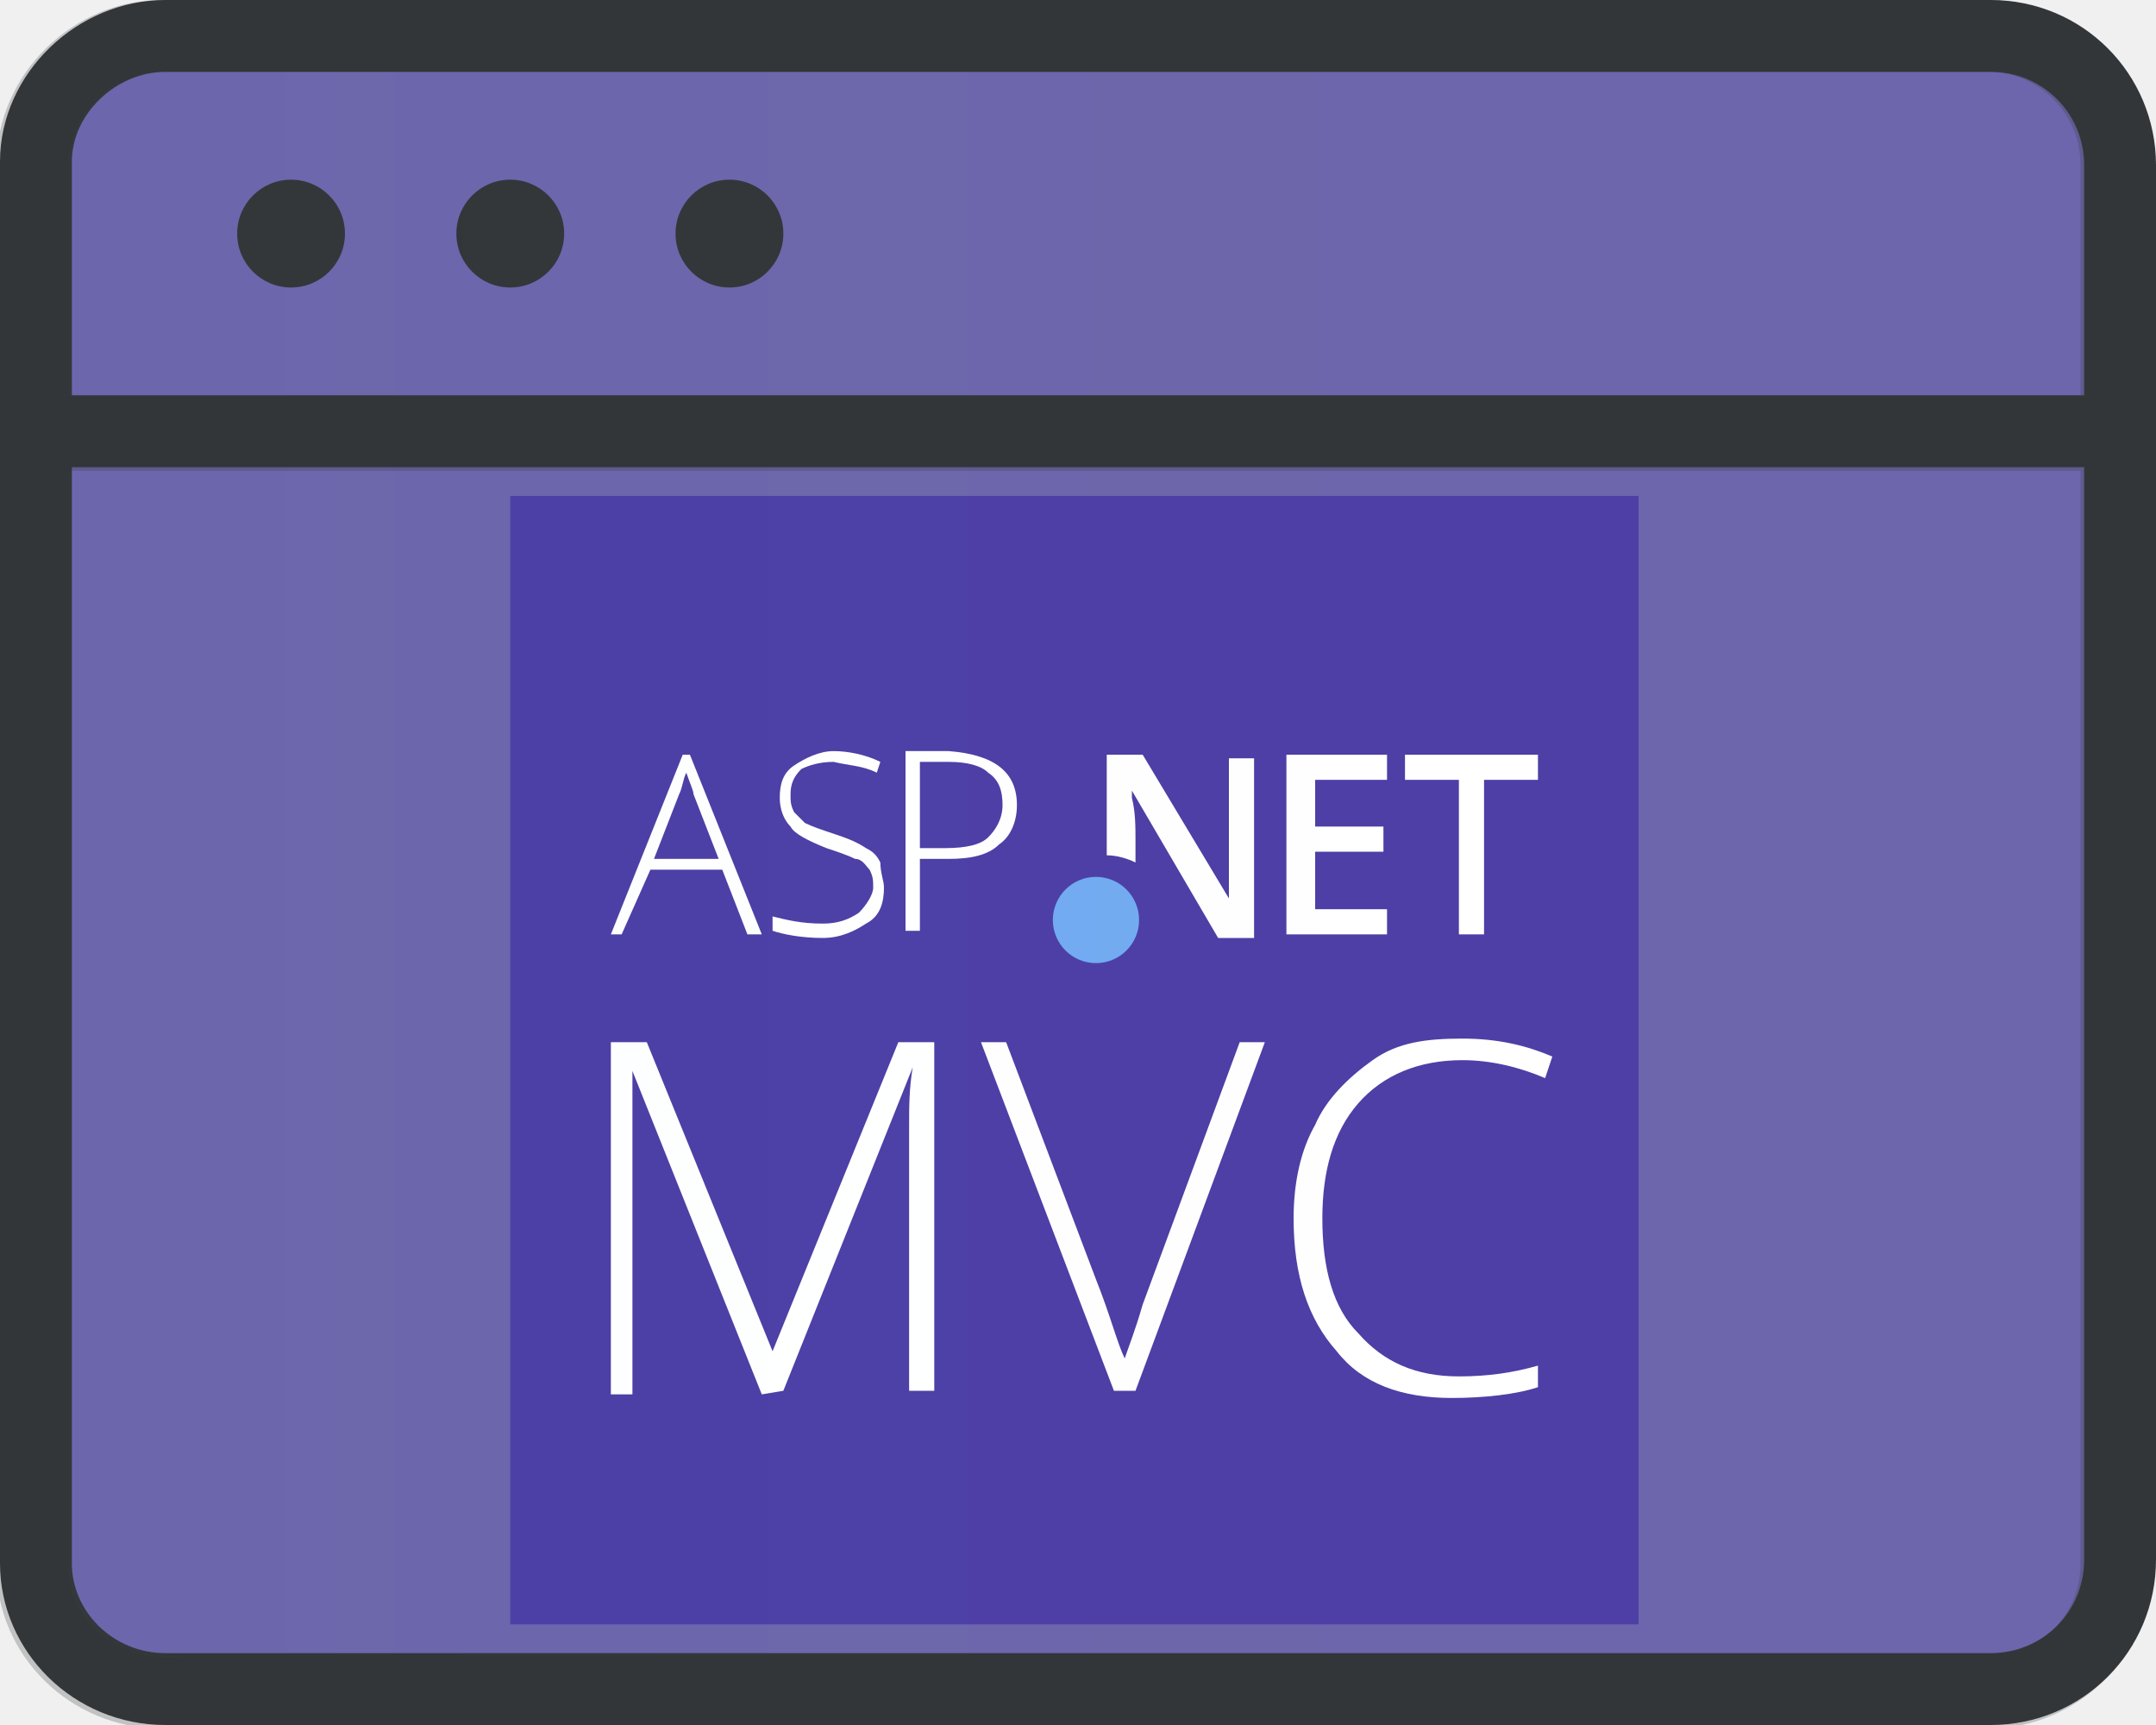
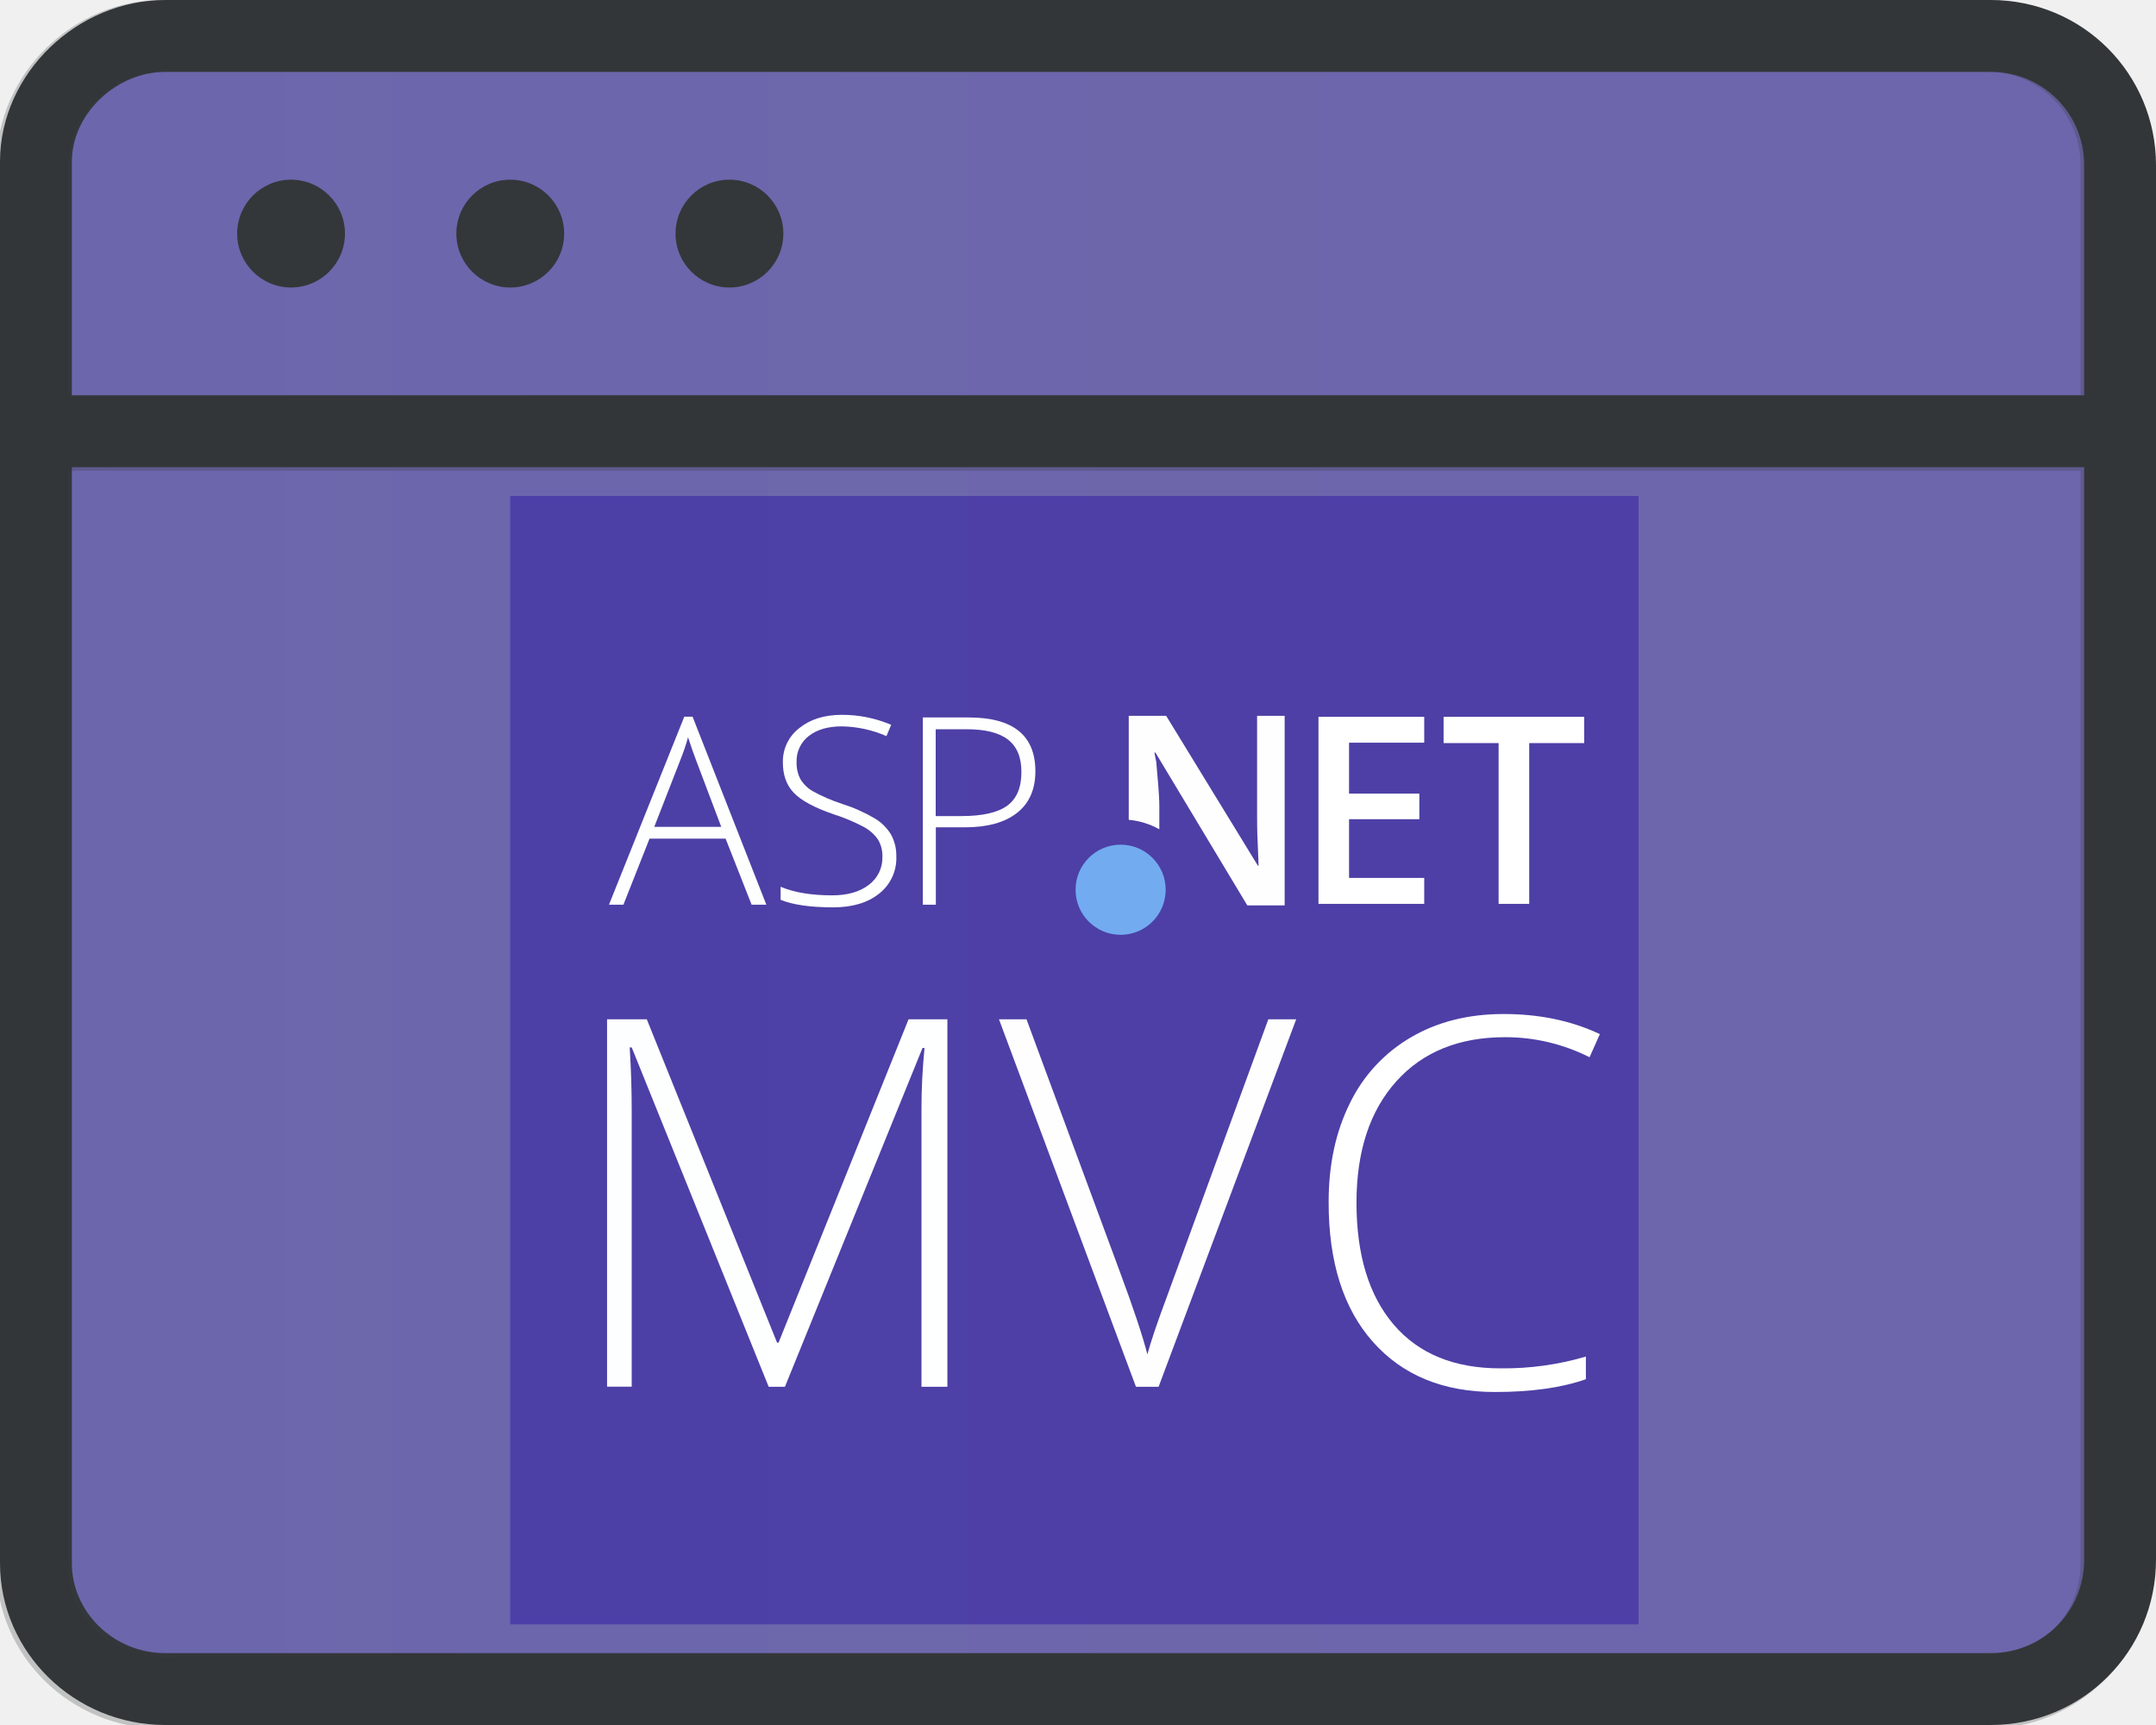
<svg xmlns="http://www.w3.org/2000/svg" version="1.1" id="Layer_1" x="0px" y="0px" viewBox="0 0 60 48" style="enable-background:new 0 0 60 48;" xml:space="preserve">
  <style type="text/css">
	.st0{fill:#512BD4;}
	.st1{fill:#4D449B;fill-opacity:0.8;stroke:#333638;stroke-width:2;}
	.st2{fill:#333638;}
	.st3{fill:#FFFFFF;}
	.st4{fill:#72ACF1;}
	.st5{opacity:0.25;fill:url(#SVGID_1_);fill-opacity:0.8;stroke:#333638;stroke-width:2;enable-background:new    ;}
</style>
  <g id="Layer_2_00000181077263124776439120000005999685686696612282_">
    <g id="Layer_1-2">
      <rect x="14.2" y="13.8" class="st0" width="31.4" height="31.4" />
-       <path class="st1" d="M59,43.4L59,43.4c0,2-1.6,3.6-3.6,3.6c0,0-0.1,0-0.1,0H4.6c-2,0-3.6-1.6-3.6-3.5c0,0,0,0,0,0V12h58V43.4z     M59,4.6L59,4.6c0-2-1.6-3.6-3.6-3.6c0,0-0.1,0-0.1,0H4.6C2.7,1,1,2.6,1,4.5c0,0,0,0,0,0.1V12h58V4.6z" />
+       <path class="st1" d="M59,43.4L59,43.4C59,45.4,57.4,47,55.4,47h-0.1H4.6c-2,0-3.6-1.6-3.6-3.5    l0,0V12h58V43.4z M59,4.6L59,4.6c0-2-1.6-3.6-3.6-3.6h-0.1H4.6C2.7,1,1,2.6,1,4.5c0,0,0,0,0,0.1V12h58V4.6z" />
      <ellipse class="st2" cx="8.1" cy="6.5" rx="1.5" ry="1.5" />
      <ellipse class="st2" cx="14.2" cy="6.5" rx="1.5" ry="1.5" />
      <ellipse class="st2" cx="20.3" cy="6.5" rx="1.5" ry="1.5" />
    </g>
  </g>
-   <g>
-     <path class="st3" d="M21.2,38.8l-3.6-9h0c0,0.5,0,1.1,0,1.7v7.3h-0.6V29h1l3.5,8.6h0l3.5-8.6h1v9.7h-0.7v-7.4c0-0.5,0-1,0.1-1.6h0   l-3.6,9L21.2,38.8L21.2,38.8z" />
-     <path class="st3" d="M34.5,29h0.7l-3.6,9.7H31L27.3,29H28l2.5,6.6c0.4,1,0.6,1.8,0.8,2.2c0.1-0.3,0.3-0.8,0.5-1.5L34.5,29z" />
-     <path class="st3" d="M40.7,29.5c-1.2,0-2.2,0.4-2.9,1.2s-1,1.9-1,3.2c0,1.4,0.3,2.5,1,3.2c0.7,0.8,1.6,1.2,2.8,1.2   c0.8,0,1.5-0.1,2.2-0.3v0.6c-0.6,0.2-1.5,0.3-2.4,0.3c-1.4,0-2.5-0.4-3.2-1.3c-0.8-0.9-1.2-2.1-1.2-3.7c0-1,0.2-1.9,0.6-2.6   c0.3-0.7,0.9-1.3,1.6-1.8s1.5-0.6,2.5-0.6c1,0,1.8,0.2,2.5,0.5L43,30C42.3,29.7,41.5,29.5,40.7,29.5z" />
-     <path class="st3" d="M20.1,24.2h-2L17.3,26H17l2-5h0.2l2,5h-0.4L20.1,24.2z M18.2,23.9h1.8l-0.7-1.8c0-0.1-0.1-0.3-0.2-0.6   c-0.1,0.2-0.1,0.4-0.2,0.6L18.2,23.9z" />
-     <path class="st3" d="M24.6,24.7c0,0.4-0.1,0.8-0.5,1c-0.3,0.2-0.7,0.4-1.2,0.4c-0.6,0-1.1-0.1-1.4-0.2v-0.4   c0.4,0.1,0.8,0.2,1.4,0.2c0.4,0,0.7-0.1,1-0.3c0.2-0.2,0.4-0.5,0.4-0.7c0-0.2,0-0.3-0.1-0.5c-0.1-0.1-0.2-0.3-0.4-0.3   c-0.2-0.1-0.5-0.2-0.8-0.3c-0.5-0.2-0.9-0.4-1-0.6c-0.2-0.2-0.3-0.5-0.3-0.8c0-0.4,0.1-0.7,0.4-0.9c0.3-0.2,0.7-0.4,1.1-0.4   s0.9,0.1,1.3,0.3l-0.1,0.3c-0.4-0.2-0.8-0.2-1.2-0.3c-0.4,0-0.7,0.1-0.9,0.2c-0.2,0.2-0.3,0.4-0.3,0.7c0,0.2,0,0.3,0.1,0.5   c0.1,0.1,0.2,0.2,0.3,0.3c0.2,0.1,0.5,0.2,0.8,0.3c0.3,0.1,0.6,0.2,0.9,0.4c0.2,0.1,0.3,0.2,0.4,0.4C24.5,24.3,24.6,24.5,24.6,24.7   z" />
-     <path class="st3" d="M28.3,22.4c0,0.5-0.2,0.9-0.5,1.1c-0.3,0.3-0.8,0.4-1.4,0.4h-0.8v2h-0.4v-5h1.2C27.7,21,28.3,21.5,28.3,22.4z    M25.6,23.6h0.7c0.6,0,1-0.1,1.2-0.3s0.4-0.5,0.4-0.9c0-0.4-0.1-0.7-0.4-0.9c-0.2-0.2-0.6-0.3-1.1-0.3h-0.8V23.6z" />
-     <path class="st3" d="M38.6,26h-2.8v-5h2.8v0.7h-2V23h1.9v0.7h-1.9v1.6h2V26L38.6,26z" />
-     <path class="st3" d="M41.4,26h-0.8v-4.3h-1.5V21h3.7v0.7h-1.5V26z" />
-     <path class="st3" d="M34.2,21v2.6c0,0.2,0,0.5,0,0.8c0,0.3,0,0.6,0,0.6h0l-2.4-4h-1v2.8c0.3,0,0.6,0.1,0.8,0.2v-0.6   c0-0.4,0-0.8-0.1-1.2l0-0.2h0l2.4,4.1h1v-5H34.2z" />
-     <circle class="st4" cx="30.5" cy="25.6" r="1.2" />
-   </g>
-   <linearGradient id="SVGID_1_" gradientUnits="userSpaceOnUse" x1="0.93" y1="-2846.05" x2="58.93" y2="-2846.05" gradientTransform="matrix(1 0 0 -1 0 -2822)">
+   <path class="st3" d="M21.392,38.589l-3.812-9.444h-0.056c0.037,0.578,0.056,1.17,0.056,1.776  v7.665h-0.686V28.364h1.106l3.625,8.996h0.042l3.617-8.996h1.081v10.225h-0.721v-7.749  c0-0.541,0.028-1.1,0.085-1.679h-0.056l-3.829,9.428h-0.454H21.392z" />
+   <path class="st3" d="M35.296,28.364h0.776l-3.829,10.225h-0.63l-3.812-10.225h0.766l2.574,6.959  c0.391,1.049,0.655,1.837,0.79,2.364c0.093-0.349,0.277-0.893,0.552-1.629L35.296,28.364z  " />
+   <path class="st3" d="M41.884,28.861c-1.282,0-2.292,0.41-3.028,1.231  s-1.105,1.944-1.106,3.371c0,1.459,0.347,2.594,1.042,3.403  c0.695,0.809,1.687,1.213,2.978,1.21c0.8,0.008,1.596-0.102,2.364-0.328v0.63  c-0.676,0.238-1.52,0.356-2.532,0.356c-1.436,0-2.567-0.464-3.392-1.392  s-1.237-2.226-1.235-3.895c0-1.04,0.197-1.956,0.591-2.748  c0.371-0.768,0.964-1.407,1.702-1.836c0.737-0.431,1.596-0.647,2.577-0.647  c0.998,0,1.89,0.187,2.678,0.56l-0.287,0.643C43.507,29.05,42.701,28.859,41.884,28.861z" />
+   <path class="st3" d="M20.193,23.336h-2.117l-0.727,1.839h-0.402l2.096-5.232h0.231l2.053,5.232  h-0.41L20.193,23.336z M18.208,23.008h1.864l-0.71-1.879  c-0.057-0.147-0.128-0.352-0.214-0.613c-0.058,0.211-0.128,0.418-0.21,0.62  L18.208,23.008z" />
+   <path class="st3" d="M24.944,23.833c0.016,0.402-0.163,0.786-0.479,1.034  c-0.319,0.254-0.745,0.381-1.276,0.381c-0.637,0-1.125-0.07-1.465-0.21v-0.363  c0.375,0.159,0.854,0.239,1.436,0.239c0.428,0,0.768-0.098,1.021-0.294  c0.243-0.181,0.383-0.469,0.376-0.772c0.007-0.172-0.037-0.342-0.125-0.49  c-0.105-0.149-0.245-0.271-0.407-0.355c-0.265-0.14-0.542-0.255-0.827-0.345  c-0.532-0.183-0.901-0.382-1.106-0.596c-0.205-0.214-0.307-0.497-0.305-0.851  c-0.008-0.372,0.162-0.725,0.457-0.951c0.305-0.246,0.698-0.369,1.178-0.369  c0.474-0.003,0.943,0.092,1.379,0.278l-0.132,0.314c-0.391-0.172-0.813-0.264-1.24-0.271  c-0.385,0-0.692,0.089-0.92,0.267c-0.225,0.173-0.352,0.444-0.34,0.727  c-0.006,0.164,0.03,0.328,0.106,0.474c0.084,0.138,0.201,0.253,0.34,0.334  c0.262,0.144,0.536,0.263,0.82,0.355c0.32,0.101,0.627,0.238,0.916,0.408  c0.184,0.111,0.337,0.265,0.448,0.449C24.899,23.412,24.949,23.621,24.944,23.833z" />
+   <path class="st3" d="M28.814,21.461c0,0.504-0.17,0.89-0.51,1.158s-0.825,0.402-1.454,0.402  h-0.806v2.153h-0.363v-5.21h1.276C28.194,19.964,28.814,20.463,28.814,21.461z M26.041,22.708  h0.716c0.587-0,1.012-0.097,1.276-0.291s0.394-0.508,0.392-0.943  c0-0.402-0.124-0.699-0.371-0.892c-0.247-0.193-0.632-0.29-1.154-0.29h-0.86V22.708z" />
+   <path class="st3" d="M39.635,25.151h-2.943v-5.204h2.943v0.719h-2.092v1.417h1.957v0.712h-1.957  v1.634h2.092v0.722H39.635z" />
+   <path class="st3" d="M42.556,25.151h-0.851v-4.474h-1.531v-0.73h3.914v0.73h-1.531V25.151z" />
+   <path class="st3" d="M34.984,19.919v2.754c0,0.192,0,0.468,0.018,0.811  c0.018,0.343,0.02,0.604,0.025,0.604h-0.021l-2.552-4.169h-1.042v2.893  c0.299,0.027,0.589,0.117,0.851,0.264V22.446c0-0.365-0.05-0.801-0.085-1.242  l-0.052-0.264h0.028l2.558,4.254h1.039v-5.275H34.984z" />
+   <circle class="st4" cx="31.186" cy="24.758" r="1.254" />
+   <linearGradient id="SVGID_1_" gradientUnits="userSpaceOnUse" x1="0.9" y1="3614.05" x2="58.9" y2="3614.05" gradientTransform="matrix(1 0 0 1 0 -3590)">
    <stop offset="0" style="stop-color:#2484C6;stop-opacity:0.1" />
-     <stop offset="0.18" style="stop-color:#2484C6;stop-opacity:5.000000e-02" />
-     <stop offset="0.48" style="stop-color:#2484C6;stop-opacity:1.000000e-02" />
+     <stop offset="0.18" style="stop-color:#2484C6;stop-opacity:0.05" />
+     <stop offset="0.48" style="stop-color:#2484C6;stop-opacity:0.01" />
    <stop offset="1" style="stop-color:#2484C6;stop-opacity:0" />
  </linearGradient>
-   <path class="st5" d="M58.9,43.5L58.9,43.5c0,2-1.6,3.6-3.6,3.6h-0.1H4.5c-2,0-3.6-1.6-3.6-3.5c0,0,0,0,0-0.1V12h58V43.5z M58.9,4.6  L58.9,4.6c0-2-1.6-3.6-3.6-3.6h-0.1H4.5C2.6,1,0.9,2.6,0.9,4.6c0,0,0,0,0,0.1v7.4h58V4.6z" />
+   <path class="st5" d="M58.9,43.5L58.9,43.5c0,2-1.6,3.6-3.6,3.6h-0.1H4.5  c-2,0-3.6-1.6-3.6-3.5c0,0,0,0,0-0.1V12h58V43.5z M58.9,4.6L58.9,4.6c0-2-1.6-3.6-3.6-3.6h-0.1  H4.5C2.6,1,0.9,2.6,0.9,4.6c0,0,0,0,0,0.1V12.1h58V4.6z" />
</svg>
